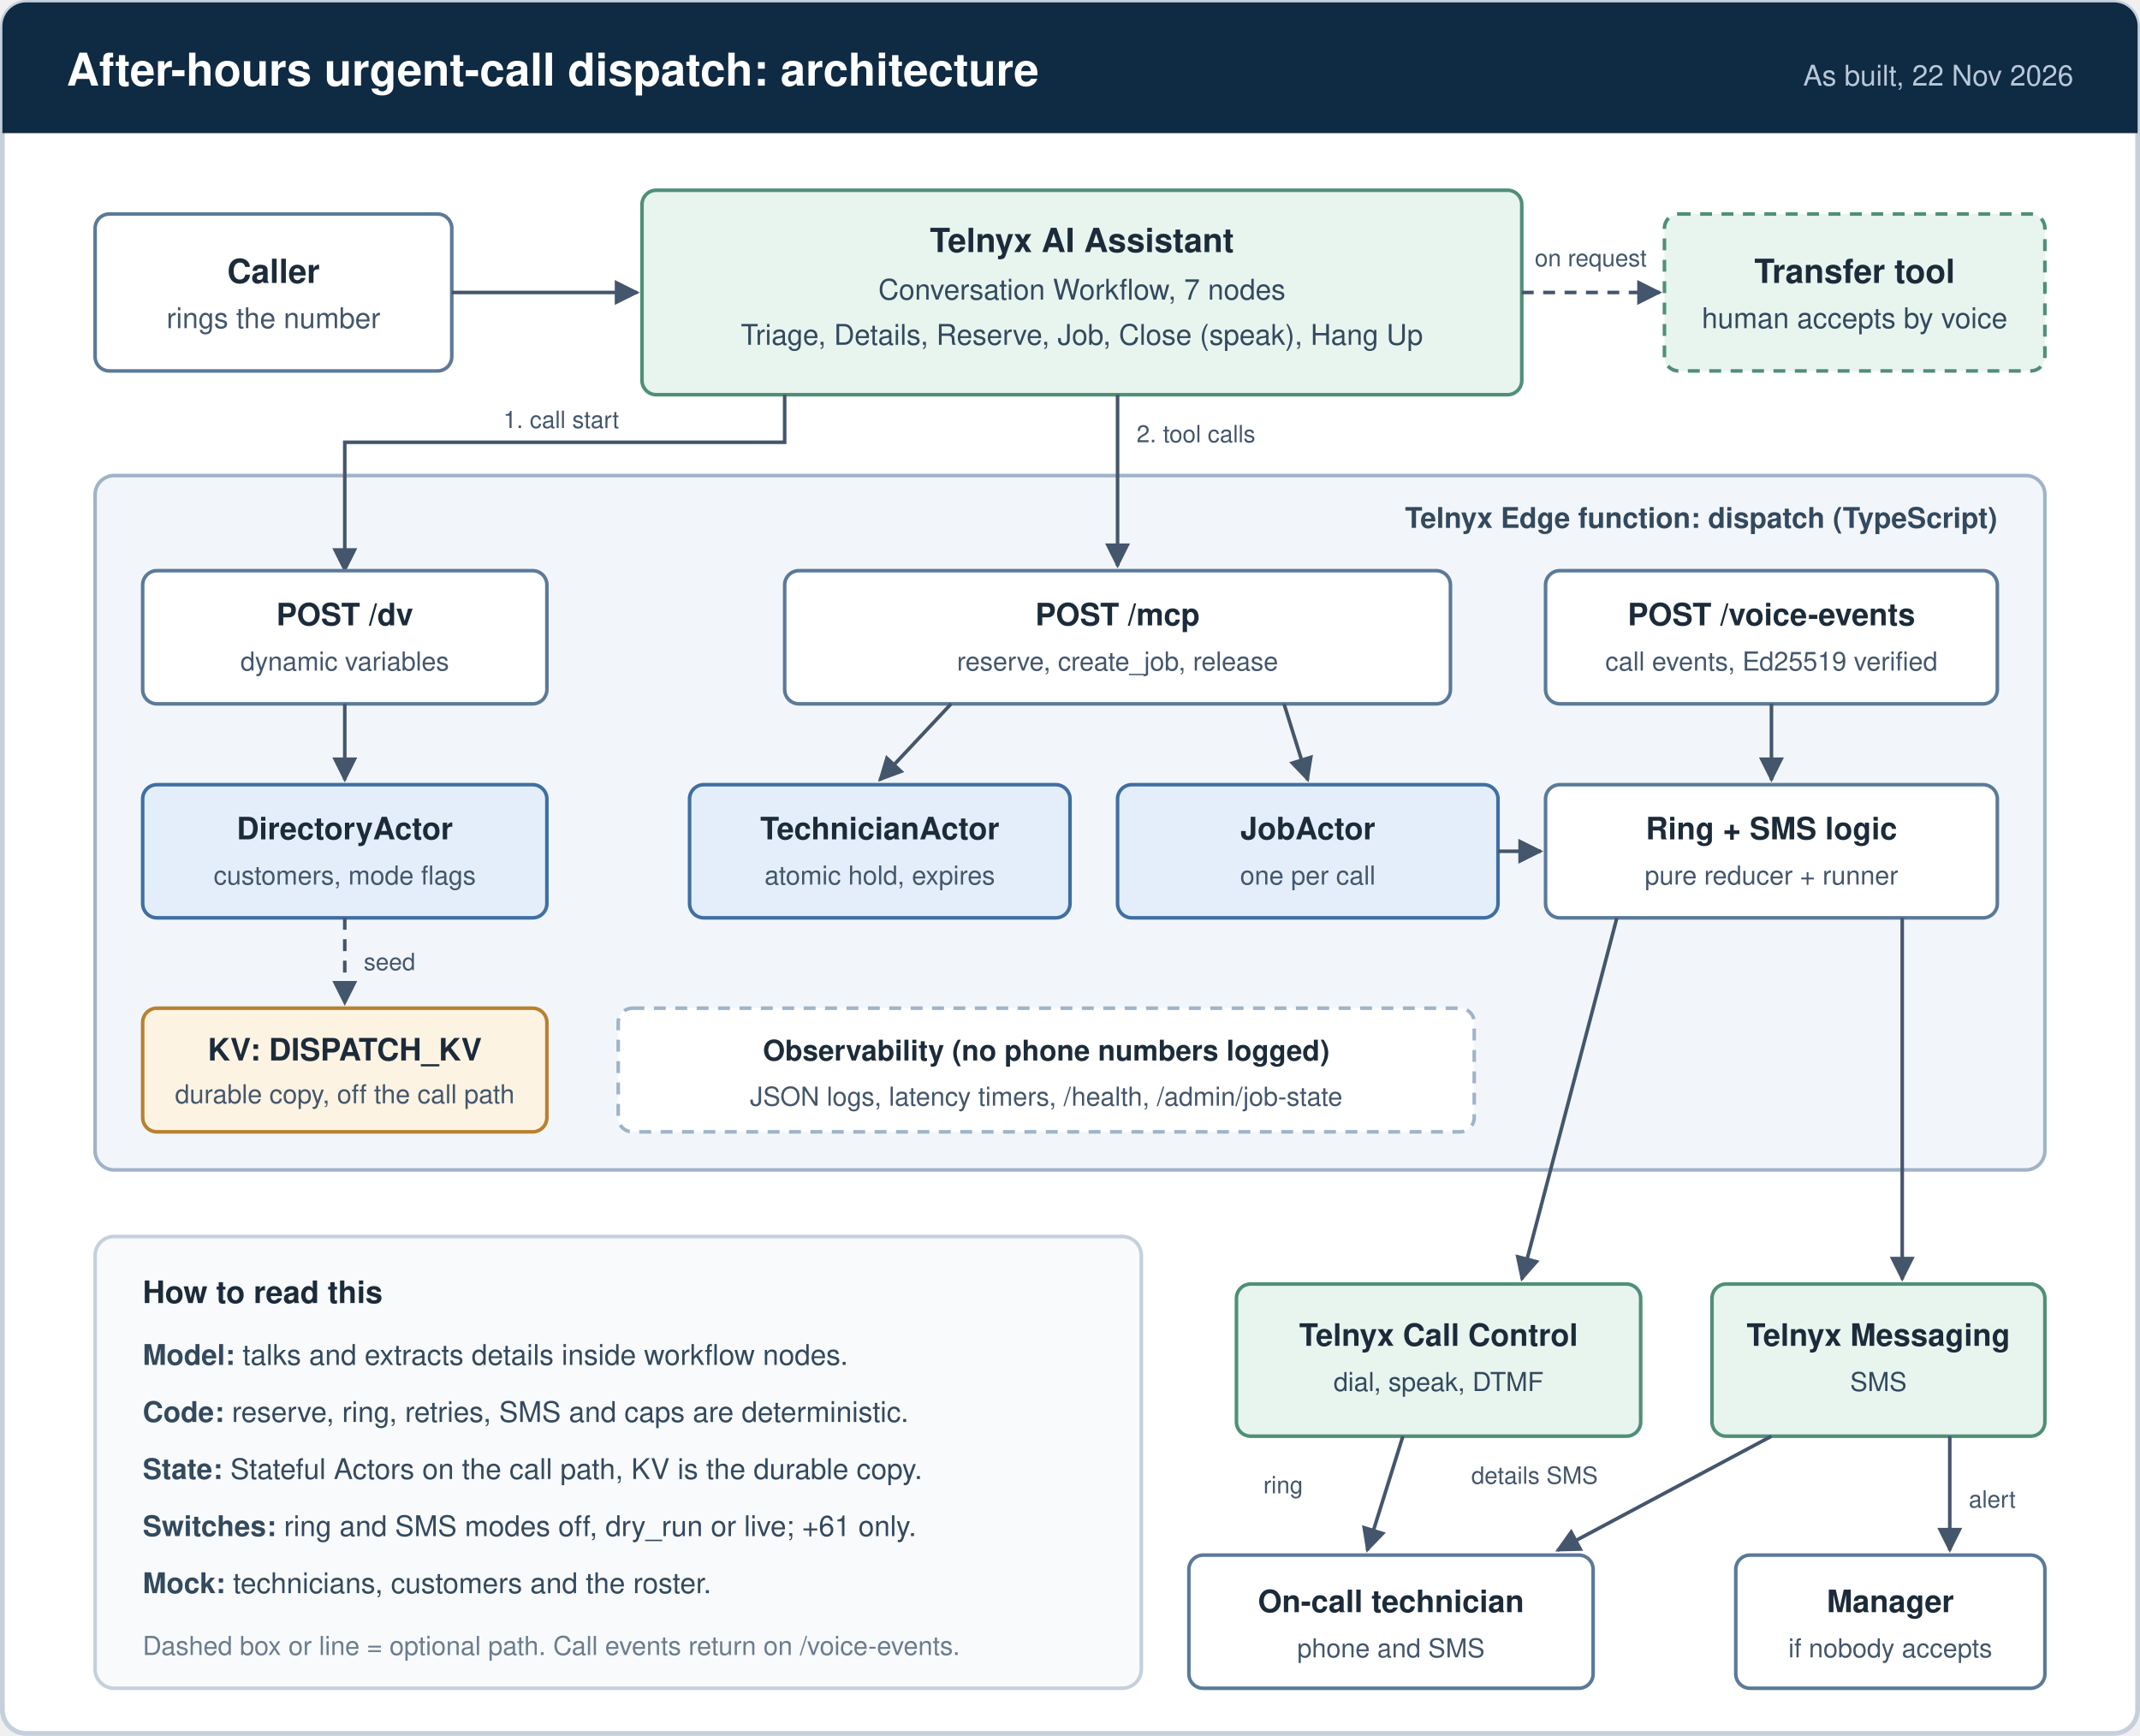
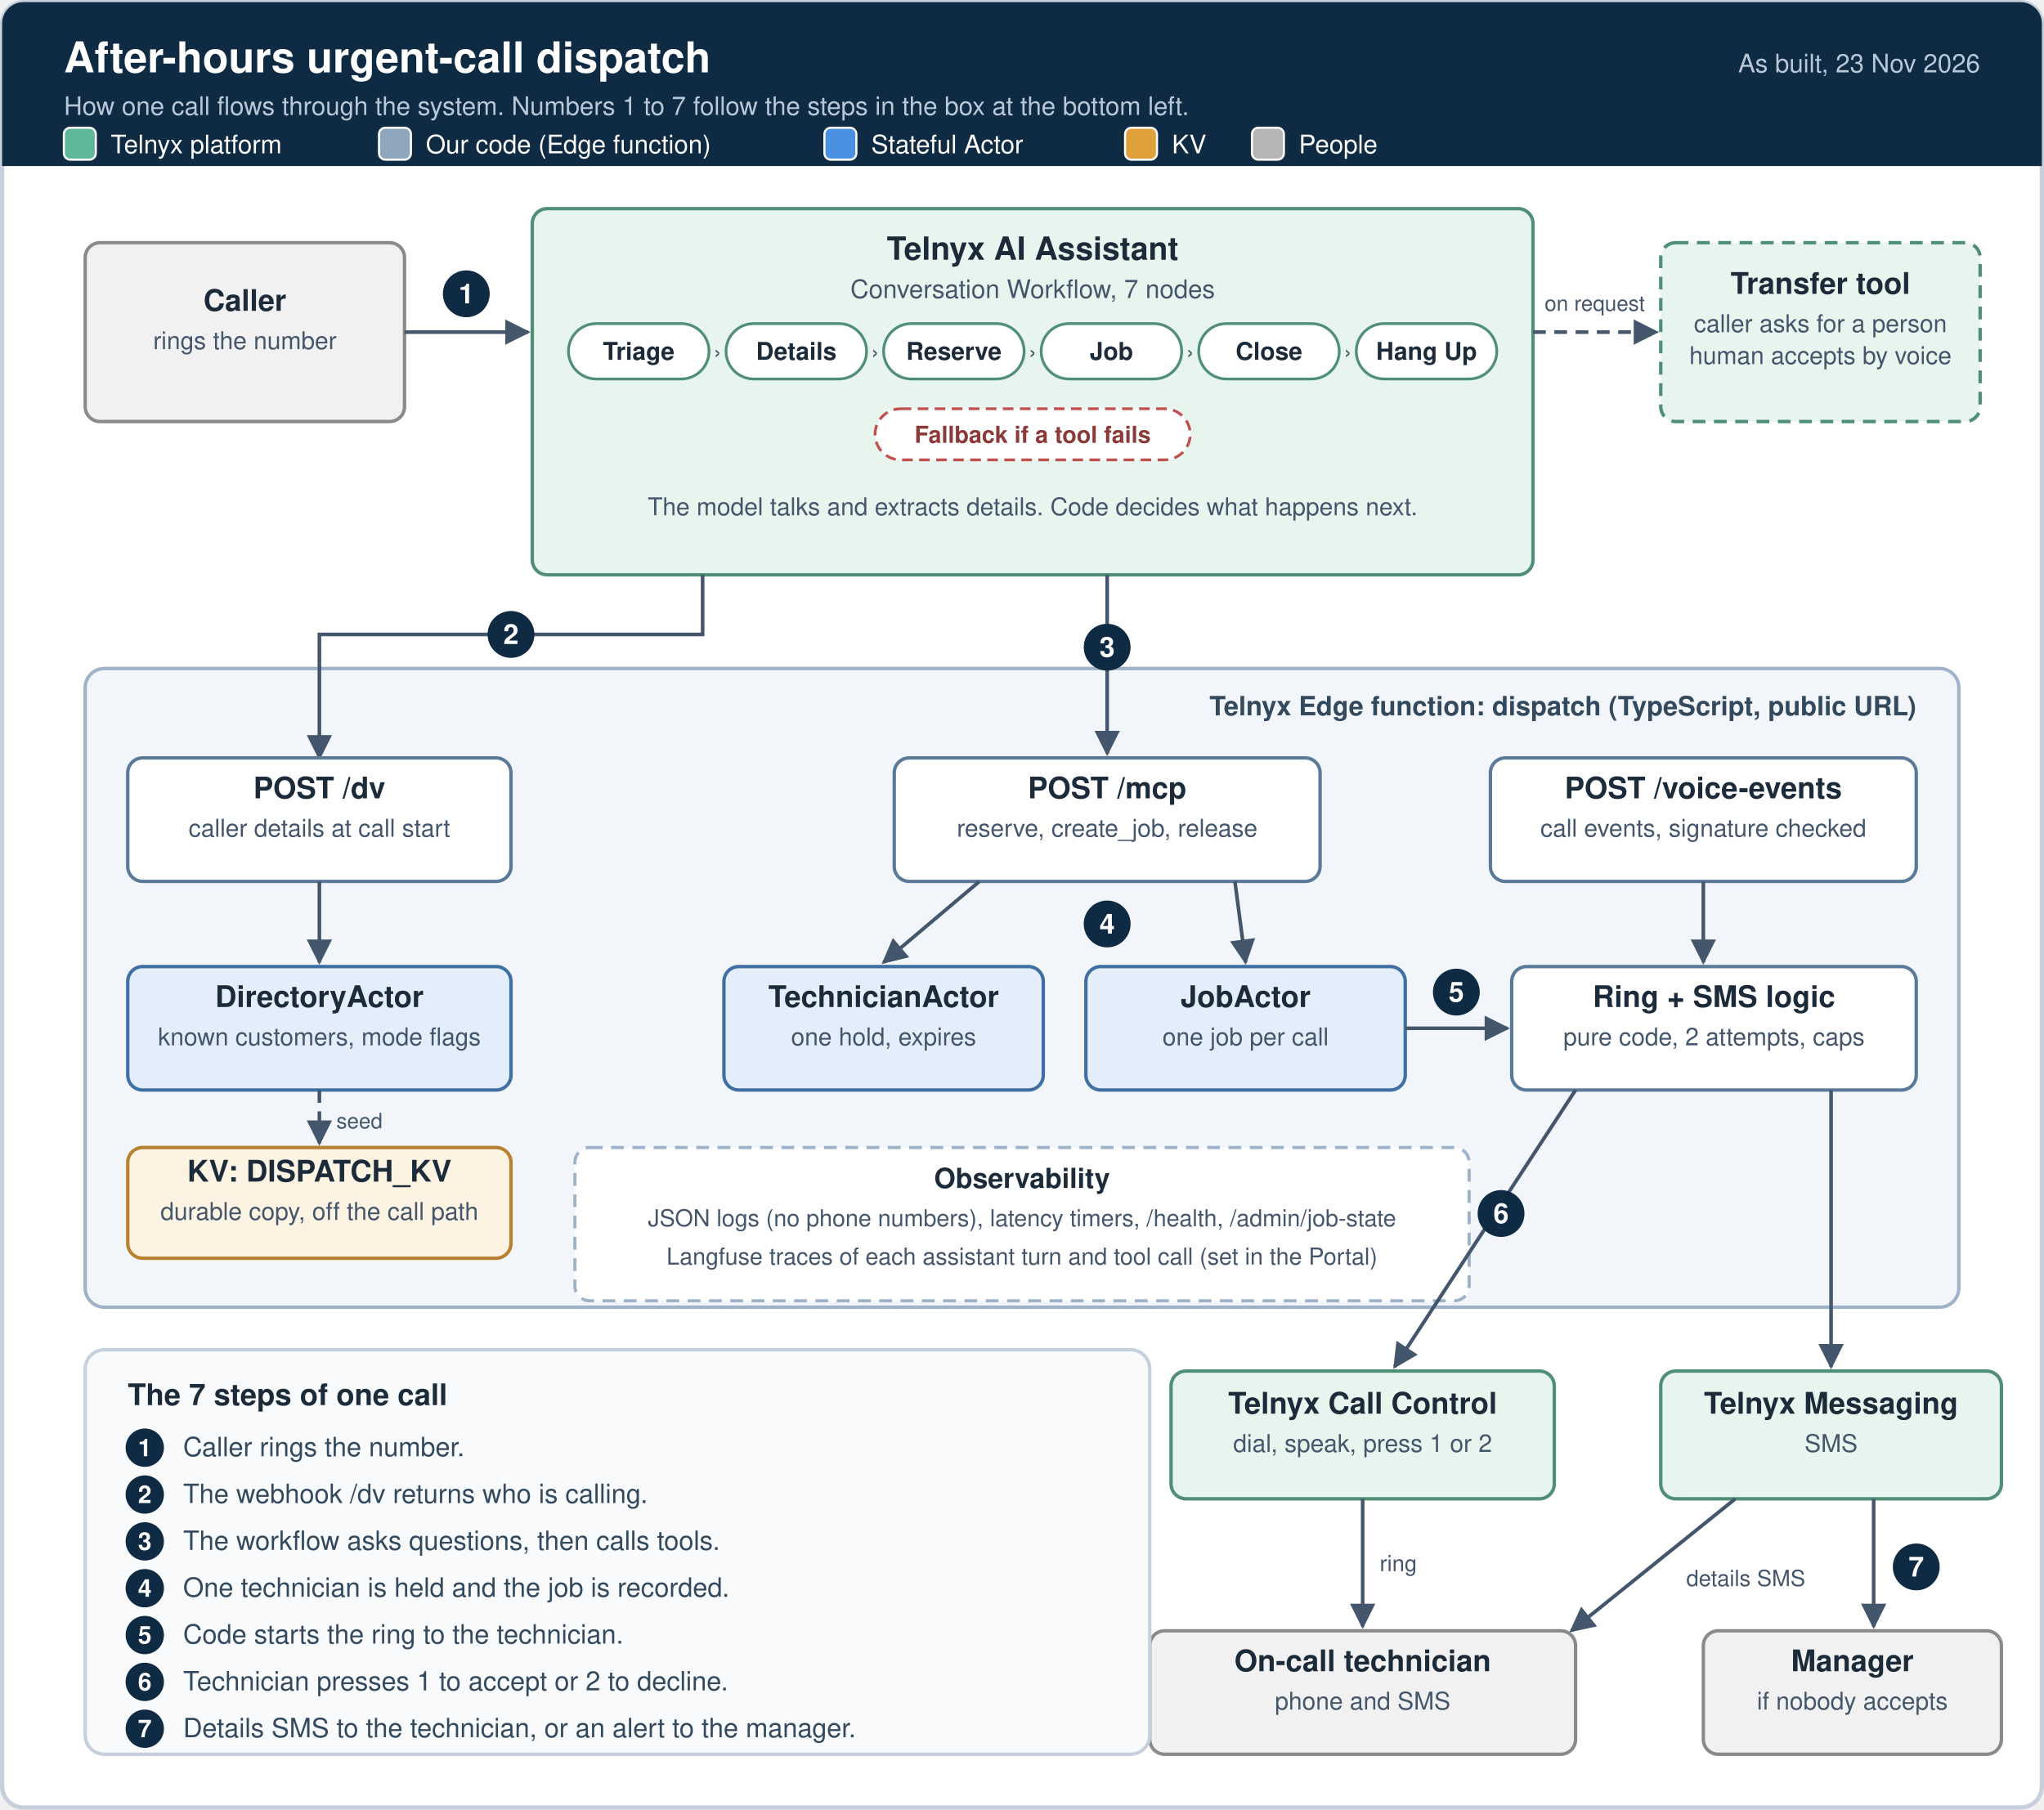
- <svg xmlns="http://www.w3.org/2000/svg" viewBox="0 0 900 730" width="900" height="730" font-family="Helvetica, Arial, sans-serif">
+ <svg xmlns="http://www.w3.org/2000/svg" viewBox="0 0 960 850" width="960" height="850" font-family="Helvetica, Arial, sans-serif">
  <defs>
    <marker id="ah" viewBox="0 0 10 10" refX="9" refY="5" markerWidth="7" markerHeight="7" orient="auto-start-reverse">
      <path d="M0,0 L10,5 L0,10 z" fill="#44566c" />
    </marker>
  </defs>
-   <rect x="1" y="1" width="898" height="728" rx="10" fill="#ffffff" stroke="#c5d0dc" stroke-width="2" />
-   <path d="M1,11 a10,10 0 0 1 10,-10 h878 a10,10 0 0 1 10,10 v45 h-898 z" fill="#0f2a43" />
-   <text x="28" y="36" font-size="19" font-weight="700" fill="#ffffff">After-hours urgent-call dispatch: architecture</text>
-   <text x="872" y="36" font-size="12" fill="#b9c8d8" text-anchor="end">As built, 22 Nov 2026</text>
-   <rect x="40" y="90" width="150" height="66" rx="6" fill="#ffffff" stroke="#5b7a99" stroke-width="1.5" />
-   <text x="115" y="119" font-size="14" font-weight="700" fill="#1c2b3a" text-anchor="middle">Caller</text>
-   <text x="115" y="138" font-size="12" fill="#44566c" text-anchor="middle">rings the number</text>
-   <rect x="270" y="80" width="370" height="86" rx="6" fill="#e8f4ee" stroke="#4f8f78" stroke-width="1.5" />
-   <text x="455" y="106" font-size="14" font-weight="700" fill="#1c2b3a" text-anchor="middle">Telnyx AI Assistant</text>
-   <text x="455" y="126" font-size="12" fill="#33495e" text-anchor="middle">Conversation Workflow, 7 nodes</text>
-   <text x="455" y="145" font-size="12" fill="#33495e" text-anchor="middle">Triage, Details, Reserve, Job, Close (speak), Hang Up</text>
-   <rect x="700" y="90" width="160" height="66" rx="6" fill="#e8f4ee" stroke="#4f8f78" stroke-width="1.5" stroke-dasharray="5 4" />
-   <text x="780" y="119" font-size="14" font-weight="700" fill="#1c2b3a" text-anchor="middle">Transfer tool</text>
-   <text x="780" y="138" font-size="12" fill="#33495e" text-anchor="middle">human accepts by voice</text>
-   <line x1="190" y1="123" x2="268" y2="123" stroke="#44566c" stroke-width="1.5" marker-end="url(#ah)" />
-   <line x1="640" y1="123" x2="698" y2="123" stroke="#44566c" stroke-width="1.5" stroke-dasharray="5 4" marker-end="url(#ah)" />
-   <text x="669" y="112" font-size="10" fill="#44566c" text-anchor="middle">on request</text>
-   <rect x="40" y="200" width="820" height="292" rx="8" fill="#f2f6fa" stroke="#9fb3c8" stroke-width="1.5" />
-   <text x="840" y="222" font-size="12" font-weight="700" fill="#33495e" text-anchor="end">Telnyx Edge function: dispatch (TypeScript)</text>
-   <polyline points="330,166 330,186 145,186 145,240" fill="none" stroke="#44566c" stroke-width="1.5" marker-end="url(#ah)" />
-   <text x="236" y="180" font-size="10" fill="#44566c" text-anchor="middle">1. call start</text>
-   <line x1="470" y1="166" x2="470" y2="238" stroke="#44566c" stroke-width="1.5" marker-end="url(#ah)" />
-   <text x="478" y="186" font-size="10" fill="#44566c">2. tool calls</text>
-   <rect x="60" y="240" width="170" height="56" rx="6" fill="#ffffff" stroke="#5b7a99" stroke-width="1.5" />
-   <text x="145" y="263" font-size="13" font-weight="700" fill="#1c2b3a" text-anchor="middle">POST /dv</text>
-   <text x="145" y="282" font-size="11" fill="#44566c" text-anchor="middle">dynamic variables</text>
-   <rect x="330" y="240" width="280" height="56" rx="6" fill="#ffffff" stroke="#5b7a99" stroke-width="1.5" />
-   <text x="470" y="263" font-size="13" font-weight="700" fill="#1c2b3a" text-anchor="middle">POST /mcp</text>
-   <text x="470" y="282" font-size="11" fill="#44566c" text-anchor="middle">reserve, create_job, release</text>
-   <rect x="650" y="240" width="190" height="56" rx="6" fill="#ffffff" stroke="#5b7a99" stroke-width="1.5" />
-   <text x="745" y="263" font-size="13" font-weight="700" fill="#1c2b3a" text-anchor="middle">POST /voice-events</text>
-   <text x="745" y="282" font-size="11" fill="#44566c" text-anchor="middle">call events, Ed25519 verified</text>
-   <line x1="145" y1="296" x2="145" y2="328" stroke="#44566c" stroke-width="1.5" marker-end="url(#ah)" />
-   <line x1="400" y1="296" x2="370" y2="328" stroke="#44566c" stroke-width="1.5" marker-end="url(#ah)" />
-   <line x1="540" y1="296" x2="550" y2="328" stroke="#44566c" stroke-width="1.5" marker-end="url(#ah)" />
-   <line x1="745" y1="296" x2="745" y2="328" stroke="#44566c" stroke-width="1.5" marker-end="url(#ah)" />
-   <rect x="60" y="330" width="170" height="56" rx="6" fill="#e3eefa" stroke="#3f6fa3" stroke-width="1.5" />
-   <text x="145" y="353" font-size="13" font-weight="700" fill="#1c2b3a" text-anchor="middle">DirectoryActor</text>
-   <text x="145" y="372" font-size="11" fill="#44566c" text-anchor="middle">customers, mode flags</text>
-   <rect x="290" y="330" width="160" height="56" rx="6" fill="#e3eefa" stroke="#3f6fa3" stroke-width="1.5" />
-   <text x="370" y="353" font-size="13" font-weight="700" fill="#1c2b3a" text-anchor="middle">TechnicianActor</text>
-   <text x="370" y="372" font-size="11" fill="#44566c" text-anchor="middle">atomic hold, expires</text>
-   <rect x="470" y="330" width="160" height="56" rx="6" fill="#e3eefa" stroke="#3f6fa3" stroke-width="1.5" />
-   <text x="550" y="353" font-size="13" font-weight="700" fill="#1c2b3a" text-anchor="middle">JobActor</text>
-   <text x="550" y="372" font-size="11" fill="#44566c" text-anchor="middle">one per call</text>
-   <rect x="650" y="330" width="190" height="56" rx="6" fill="#ffffff" stroke="#5b7a99" stroke-width="1.5" />
-   <text x="745" y="353" font-size="13" font-weight="700" fill="#1c2b3a" text-anchor="middle">Ring + SMS logic</text>
-   <text x="745" y="372" font-size="11" fill="#44566c" text-anchor="middle">pure reducer + runner</text>
-   <line x1="630" y1="358" x2="648" y2="358" stroke="#44566c" stroke-width="1.5" marker-end="url(#ah)" />
-   <line x1="145" y1="386" x2="145" y2="422" stroke="#44566c" stroke-width="1.5" stroke-dasharray="5 4" marker-end="url(#ah)" />
-   <text x="153" y="408" font-size="10" fill="#44566c">seed</text>
-   <rect x="60" y="424" width="170" height="52" rx="6" fill="#fdf3e3" stroke="#b8812f" stroke-width="1.5" />
-   <text x="145" y="446" font-size="13" font-weight="700" fill="#1c2b3a" text-anchor="middle">KV: DISPATCH_KV</text>
-   <text x="145" y="464" font-size="11" fill="#44566c" text-anchor="middle">durable copy, off the call path</text>
-   <rect x="260" y="424" width="360" height="52" rx="6" fill="#ffffff" stroke="#9fb3c8" stroke-width="1.5" stroke-dasharray="5 4" />
-   <text x="440" y="446" font-size="12" font-weight="700" fill="#1c2b3a" text-anchor="middle">Observability (no phone numbers logged)</text>
-   <text x="440" y="465" font-size="11" fill="#44566c" text-anchor="middle">JSON logs, latency timers, /health, /admin/job-state</text>
-   <line x1="680" y1="386" x2="640" y2="538" stroke="#44566c" stroke-width="1.5" marker-end="url(#ah)" />
-   <line x1="800" y1="386" x2="800" y2="538" stroke="#44566c" stroke-width="1.5" marker-end="url(#ah)" />
-   <rect x="520" y="540" width="170" height="64" rx="6" fill="#e8f4ee" stroke="#4f8f78" stroke-width="1.5" />
-   <text x="605" y="566" font-size="13" font-weight="700" fill="#1c2b3a" text-anchor="middle">Telnyx Call Control</text>
-   <text x="605" y="585" font-size="11" fill="#33495e" text-anchor="middle">dial, speak, DTMF</text>
-   <rect x="720" y="540" width="140" height="64" rx="6" fill="#e8f4ee" stroke="#4f8f78" stroke-width="1.5" />
-   <text x="790" y="566" font-size="13" font-weight="700" fill="#1c2b3a" text-anchor="middle">Telnyx Messaging</text>
-   <text x="790" y="585" font-size="11" fill="#33495e" text-anchor="middle">SMS</text>
-   <line x1="590" y1="604" x2="575" y2="652" stroke="#44566c" stroke-width="1.5" marker-end="url(#ah)" />
-   <text x="548" y="628" font-size="10" fill="#44566c" text-anchor="end">ring</text>
-   <line x1="745" y1="604" x2="655" y2="652" stroke="#44566c" stroke-width="1.5" marker-end="url(#ah)" />
-   <text x="672" y="624" font-size="10" fill="#44566c" text-anchor="end">details SMS</text>
-   <line x1="820" y1="604" x2="820" y2="652" stroke="#44566c" stroke-width="1.5" marker-end="url(#ah)" />
-   <text x="828" y="634" font-size="10" fill="#44566c">alert</text>
-   <rect x="500" y="654" width="170" height="56" rx="6" fill="#ffffff" stroke="#5b7a99" stroke-width="1.5" />
-   <text x="585" y="678" font-size="13" font-weight="700" fill="#1c2b3a" text-anchor="middle">On-call technician</text>
-   <text x="585" y="697" font-size="11" fill="#44566c" text-anchor="middle">phone and SMS</text>
-   <rect x="730" y="654" width="130" height="56" rx="6" fill="#ffffff" stroke="#5b7a99" stroke-width="1.5" />
-   <text x="795" y="678" font-size="13" font-weight="700" fill="#1c2b3a" text-anchor="middle">Manager</text>
-   <text x="795" y="697" font-size="11" fill="#44566c" text-anchor="middle">if nobody accepts</text>
-   <rect x="40" y="520" width="440" height="190" rx="8" fill="#f8fafc" stroke="#c5d0dc" stroke-width="1.5" />
-   <text x="60" y="548" font-size="13" font-weight="700" fill="#1c2b3a">How to read this</text>
-   <text x="60" y="574" font-size="12" fill="#33495e">
-     <tspan font-weight="700">Model:</tspan> talks and extracts details inside workflow nodes.</text>
-   <text x="60" y="598" font-size="12" fill="#33495e">
-     <tspan font-weight="700">Code:</tspan> reserve, ring, retries, SMS and caps are deterministic.</text>
-   <text x="60" y="622" font-size="12" fill="#33495e">
-     <tspan font-weight="700">State:</tspan> Stateful Actors on the call path, KV is the durable copy.</text>
-   <text x="60" y="646" font-size="12" fill="#33495e">
-     <tspan font-weight="700">Switches:</tspan> ring and SMS modes off, dry_run or live; +61 only.</text>
-   <text x="60" y="670" font-size="12" fill="#33495e">
-     <tspan font-weight="700">Mock:</tspan> technicians, customers and the roster.</text>
-   <text x="60" y="696" font-size="11" fill="#6b7c8f">Dashed box or line = optional path. Call events return on /voice-events.</text>
+   <rect x="1" y="1" width="958" height="848" rx="10" fill="#ffffff" stroke="#c5d0dc" stroke-width="2" />
+   <path d="M1,11 a10,10 0 0 1 10,-10 h938 a10,10 0 0 1 10,10 v67 h-958 z" fill="#0f2a43" />
+   <text x="30" y="34" font-size="20" fill="#ffffff" text-anchor="start" font-weight="700">After-hours urgent-call dispatch</text>
+   <text x="30" y="54" font-size="12" fill="#b9c8d8" text-anchor="start">How one call flows through the system. Numbers 1 to 7 follow the steps in the box at the bottom left.</text>
+   <text x="930" y="34" font-size="12" fill="#b9c8d8" text-anchor="end">As built, 23 Nov 2026</text>
+   <rect x="30" y="60" width="15" height="15" rx="3" fill="#5fb89a" stroke="#ffffff" stroke-width="1" />
+   <text x="52" y="72" font-size="12" fill="#ffffff" text-anchor="start">Telnyx platform</text>
+   <rect x="178.0" y="60" width="15" height="15" rx="3" fill="#8fa6bd" stroke="#ffffff" stroke-width="1" />
+   <text x="200.0" y="72" font-size="12" fill="#ffffff" text-anchor="start">Our code (Edge function)</text>
+   <rect x="387.2" y="60" width="15" height="15" rx="3" fill="#4a90e2" stroke="#ffffff" stroke-width="1" />
+   <text x="409.2" y="72" font-size="12" fill="#ffffff" text-anchor="start">Stateful Actor</text>
+   <rect x="528.4" y="60" width="15" height="15" rx="3" fill="#e0a03a" stroke="#ffffff" stroke-width="1" />
+   <text x="550.4" y="72" font-size="12" fill="#ffffff" text-anchor="start">KV</text>
+   <rect x="588.0" y="60" width="15" height="15" rx="3" fill="#b5b5b5" stroke="#ffffff" stroke-width="1" />
+   <text x="610.0" y="72" font-size="12" fill="#ffffff" text-anchor="start">People</text>
+   <rect x="40" y="114" width="150" height="84" rx="7" fill="#f1f1f1" stroke="#8a8a8a" stroke-width="1.6" />
+   <text x="115.0" y="146.0" font-size="14" font-weight="700" fill="#1c2b3a" text-anchor="middle">Caller</text>
+   <text x="115.0" y="164.0" font-size="11.5" fill="#44566c" text-anchor="middle">rings the number</text>
+   <rect x="250" y="98" width="470" height="172" rx="7" fill="#e8f4ee" stroke="#4f8f78" stroke-width="1.6" />
+   <text x="485.0" y="189.0" font-size="14" font-weight="700" fill="#1c2b3a" text-anchor="middle" />
+   <text x="485" y="122" font-size="15" fill="#1c2b3a" text-anchor="middle" font-weight="700">Telnyx AI Assistant</text>
+   <text x="485" y="140" font-size="12" fill="#44566c" text-anchor="middle">Conversation Workflow, 7 nodes</text>
+   <rect x="267" y="152" width="66" height="26" rx="13" fill="#ffffff" stroke="#4f8f78" stroke-width="1.3" />
+   <text x="300" y="169" font-size="11.5" fill="#1c2b3a" text-anchor="middle" font-weight="700">Triage</text>
+   <text x="337" y="169" font-size="11" fill="#44566c" text-anchor="middle">›</text>
+   <rect x="341" y="152" width="66" height="26" rx="13" fill="#ffffff" stroke="#4f8f78" stroke-width="1.3" />
+   <text x="374" y="169" font-size="11.5" fill="#1c2b3a" text-anchor="middle" font-weight="700">Details</text>
+   <text x="411" y="169" font-size="11" fill="#44566c" text-anchor="middle">›</text>
+   <rect x="415" y="152" width="66" height="26" rx="13" fill="#ffffff" stroke="#4f8f78" stroke-width="1.3" />
+   <text x="448" y="169" font-size="11.5" fill="#1c2b3a" text-anchor="middle" font-weight="700">Reserve</text>
+   <text x="485" y="169" font-size="11" fill="#44566c" text-anchor="middle">›</text>
+   <rect x="489" y="152" width="66" height="26" rx="13" fill="#ffffff" stroke="#4f8f78" stroke-width="1.3" />
+   <text x="522" y="169" font-size="11.5" fill="#1c2b3a" text-anchor="middle" font-weight="700">Job</text>
+   <text x="559" y="169" font-size="11" fill="#44566c" text-anchor="middle">›</text>
+   <rect x="563" y="152" width="66" height="26" rx="13" fill="#ffffff" stroke="#4f8f78" stroke-width="1.3" />
+   <text x="596" y="169" font-size="11.5" fill="#1c2b3a" text-anchor="middle" font-weight="700">Close</text>
+   <text x="633" y="169" font-size="11" fill="#44566c" text-anchor="middle">›</text>
+   <rect x="637" y="152" width="66" height="26" rx="13" fill="#ffffff" stroke="#4f8f78" stroke-width="1.3" />
+   <text x="670" y="169" font-size="11.5" fill="#1c2b3a" text-anchor="middle" font-weight="700">Hang Up</text>
+   <rect x="411" y="192" width="148" height="24" rx="12" fill="#ffffff" stroke="#c0504d" stroke-width="1.3" stroke-dasharray="5 3" />
+   <text x="485" y="208" font-size="11" fill="#8a3a38" text-anchor="middle" font-weight="700">Fallback if a tool fails</text>
+   <text x="485" y="242" font-size="11.5" fill="#44566c" text-anchor="middle">The model talks and extracts details. Code decides what happens next.</text>
+   <rect x="780" y="114" width="150" height="84" rx="7" fill="#e8f4ee" stroke="#4f8f78" stroke-width="1.6" stroke-dasharray="6 4" />
+   <text x="855.0" y="138.0" font-size="14" font-weight="700" fill="#1c2b3a" text-anchor="middle">Transfer tool</text>
+   <text x="855.0" y="156.0" font-size="11.5" fill="#44566c" text-anchor="middle">caller asks for a person</text>
+   <text x="855.0" y="171.0" font-size="11.5" fill="#44566c" text-anchor="middle">human accepts by voice</text>
+   <line x1="190" y1="156" x2="248" y2="156" stroke="#44566c" stroke-width="1.7" marker-end="url(#ah)" />
+   <circle cx="219" cy="138" r="11" fill="#0f2a43" />
+   <text x="219" y="142.5" font-size="13" font-weight="700" fill="#fff" text-anchor="middle">1</text>
+   <line x1="720" y1="156" x2="778" y2="156" stroke="#44566c" stroke-width="1.7" stroke-dasharray="6 4" marker-end="url(#ah)" />
+   <text x="749" y="146" font-size="10" fill="#44566c" text-anchor="middle">on request</text>
+   <rect x="40" y="314" width="880" height="300" rx="9" fill="#f2f6fa" stroke="#9fb3c8" stroke-width="1.6" />
+   <text x="900" y="336" font-size="12.5" fill="#33495e" text-anchor="end" font-weight="700">Telnyx Edge function: dispatch (TypeScript, public URL)</text>
+   <polyline points="330,270 330,298 150,298 150,356" fill="none" stroke="#44566c" stroke-width="1.7" marker-end="url(#ah)" />
+   <circle cx="240" cy="298" r="11" fill="#0f2a43" />
+   <text x="240" y="302.5" font-size="13" font-weight="700" fill="#fff" text-anchor="middle">2</text>
+   <line x1="520" y1="270" x2="520" y2="354" stroke="#44566c" stroke-width="1.7" marker-end="url(#ah)" />
+   <circle cx="520" cy="304" r="11" fill="#0f2a43" />
+   <text x="520" y="308.5" font-size="13" font-weight="700" fill="#fff" text-anchor="middle">3</text>
+   <rect x="60" y="356" width="180" height="58" rx="7" fill="#ffffff" stroke="#5b7a99" stroke-width="1.6" />
+   <text x="150.0" y="375.0" font-size="14" font-weight="700" fill="#1c2b3a" text-anchor="middle">POST /dv</text>
+   <text x="150.0" y="393.0" font-size="11.5" fill="#44566c" text-anchor="middle">caller details at call start</text>
+   <rect x="420" y="356" width="200" height="58" rx="7" fill="#ffffff" stroke="#5b7a99" stroke-width="1.6" />
+   <text x="520.0" y="375.0" font-size="14" font-weight="700" fill="#1c2b3a" text-anchor="middle">POST /mcp</text>
+   <text x="520.0" y="393.0" font-size="11.5" fill="#44566c" text-anchor="middle">reserve, create_job, release</text>
+   <rect x="700" y="356" width="200" height="58" rx="7" fill="#ffffff" stroke="#5b7a99" stroke-width="1.6" />
+   <text x="800.0" y="375.0" font-size="14" font-weight="700" fill="#1c2b3a" text-anchor="middle">POST /voice-events</text>
+   <text x="800.0" y="393.0" font-size="11.5" fill="#44566c" text-anchor="middle">call events, signature checked</text>
+   <rect x="60" y="454" width="180" height="58" rx="7" fill="#e3eefa" stroke="#3f6fa3" stroke-width="1.6" />
+   <text x="150.0" y="473.0" font-size="14" font-weight="700" fill="#1c2b3a" text-anchor="middle">DirectoryActor</text>
+   <text x="150.0" y="491.0" font-size="11.5" fill="#44566c" text-anchor="middle">known customers, mode flags</text>
+   <rect x="340" y="454" width="150" height="58" rx="7" fill="#e3eefa" stroke="#3f6fa3" stroke-width="1.6" />
+   <text x="415.0" y="473.0" font-size="14" font-weight="700" fill="#1c2b3a" text-anchor="middle">TechnicianActor</text>
+   <text x="415.0" y="491.0" font-size="11.5" fill="#44566c" text-anchor="middle">one hold, expires</text>
+   <rect x="510" y="454" width="150" height="58" rx="7" fill="#e3eefa" stroke="#3f6fa3" stroke-width="1.6" />
+   <text x="585.0" y="473.0" font-size="14" font-weight="700" fill="#1c2b3a" text-anchor="middle">JobActor</text>
+   <text x="585.0" y="491.0" font-size="11.5" fill="#44566c" text-anchor="middle">one job per call</text>
+   <rect x="710" y="454" width="190" height="58" rx="7" fill="#ffffff" stroke="#5b7a99" stroke-width="1.6" />
+   <text x="805.0" y="473.0" font-size="14" font-weight="700" fill="#1c2b3a" text-anchor="middle">Ring + SMS logic</text>
+   <text x="805.0" y="491.0" font-size="11.5" fill="#44566c" text-anchor="middle">pure code, 2 attempts, caps</text>
+   <line x1="150" y1="414" x2="150" y2="452" stroke="#44566c" stroke-width="1.7" marker-end="url(#ah)" />
+   <line x1="460" y1="414" x2="415" y2="452" stroke="#44566c" stroke-width="1.7" marker-end="url(#ah)" />
+   <line x1="580" y1="414" x2="585" y2="452" stroke="#44566c" stroke-width="1.7" marker-end="url(#ah)" />
+   <circle cx="520" cy="434" r="11" fill="#0f2a43" />
+   <text x="520" y="438.5" font-size="13" font-weight="700" fill="#fff" text-anchor="middle">4</text>
+   <line x1="660" y1="483" x2="708" y2="483" stroke="#44566c" stroke-width="1.7" marker-end="url(#ah)" />
+   <circle cx="684" cy="466" r="11" fill="#0f2a43" />
+   <text x="684" y="470.5" font-size="13" font-weight="700" fill="#fff" text-anchor="middle">5</text>
+   <line x1="800" y1="414" x2="800" y2="452" stroke="#44566c" stroke-width="1.7" marker-end="url(#ah)" />
+   <rect x="60" y="539" width="180" height="52" rx="7" fill="#fdf3e3" stroke="#b8812f" stroke-width="1.6" />
+   <text x="150.0" y="555.0" font-size="14" font-weight="700" fill="#1c2b3a" text-anchor="middle">KV: DISPATCH_KV</text>
+   <text x="150.0" y="573.0" font-size="11.5" fill="#44566c" text-anchor="middle">durable copy, off the call path</text>
+   <line x1="150" y1="512" x2="150" y2="537" stroke="#44566c" stroke-width="1.7" stroke-dasharray="6 4" marker-end="url(#ah)" />
+   <text x="158" y="530" font-size="10" fill="#44566c" text-anchor="start">seed</text>
+   <rect x="270" y="539" width="420" height="72" rx="7" fill="#ffffff" stroke="#9fb3c8" stroke-width="1.5" stroke-dasharray="6 4" />
+   <text x="480" y="558" font-size="13" fill="#1c2b3a" text-anchor="middle" font-weight="700">Observability</text>
+   <text x="480" y="576" font-size="11" fill="#44566c" text-anchor="middle">JSON logs (no phone numbers), latency timers, /health, /admin/job-state</text>
+   <text x="480" y="594" font-size="11" fill="#44566c" text-anchor="middle">Langfuse traces of each assistant turn and tool call (set in the Portal)</text>
+   <rect x="550" y="644" width="180" height="60" rx="7" fill="#e8f4ee" stroke="#4f8f78" stroke-width="1.6" />
+   <text x="640.0" y="664.0" font-size="14" font-weight="700" fill="#1c2b3a" text-anchor="middle">Telnyx Call Control</text>
+   <text x="640.0" y="682.0" font-size="11.5" fill="#44566c" text-anchor="middle">dial, speak, press 1 or 2</text>
+   <rect x="780" y="644" width="160" height="60" rx="7" fill="#e8f4ee" stroke="#4f8f78" stroke-width="1.6" />
+   <text x="860.0" y="664.0" font-size="14" font-weight="700" fill="#1c2b3a" text-anchor="middle">Telnyx Messaging</text>
+   <text x="860.0" y="682.0" font-size="11.5" fill="#44566c" text-anchor="middle">SMS</text>
+   <line x1="740" y1="512" x2="655" y2="642" stroke="#44566c" stroke-width="1.7" marker-end="url(#ah)" />
+   <circle cx="705" cy="570" r="11" fill="#0f2a43" />
+   <text x="705" y="574.5" font-size="13" font-weight="700" fill="#fff" text-anchor="middle">6</text>
+   <line x1="860" y1="512" x2="860" y2="642" stroke="#44566c" stroke-width="1.7" marker-end="url(#ah)" />
+   <rect x="540" y="766" width="200" height="58" rx="7" fill="#f1f1f1" stroke="#8a8a8a" stroke-width="1.6" />
+   <text x="640.0" y="785.0" font-size="14" font-weight="700" fill="#1c2b3a" text-anchor="middle">On-call technician</text>
+   <text x="640.0" y="803.0" font-size="11.5" fill="#44566c" text-anchor="middle">phone and SMS</text>
+   <rect x="800" y="766" width="140" height="58" rx="7" fill="#f1f1f1" stroke="#8a8a8a" stroke-width="1.6" />
+   <text x="870.0" y="785.0" font-size="14" font-weight="700" fill="#1c2b3a" text-anchor="middle">Manager</text>
+   <text x="870.0" y="803.0" font-size="11.5" fill="#44566c" text-anchor="middle">if nobody accepts</text>
+   <line x1="640" y1="704" x2="640" y2="764" stroke="#44566c" stroke-width="1.7" marker-end="url(#ah)" />
+   <text x="648" y="738" font-size="10.5" fill="#44566c" text-anchor="start">ring</text>
+   <line x1="815" y1="704" x2="738" y2="766" stroke="#44566c" stroke-width="1.7" marker-end="url(#ah)" />
+   <text x="792" y="745" font-size="10.5" fill="#44566c" text-anchor="start">details SMS</text>
+   <line x1="880" y1="704" x2="880" y2="764" stroke="#44566c" stroke-width="1.7" marker-end="url(#ah)" />
+   <circle cx="900" cy="736" r="11" fill="#0f2a43" />
+   <text x="900" y="740.5" font-size="13" font-weight="700" fill="#fff" text-anchor="middle">7</text>
+   <text x="888" y="756" font-size="10" fill="#44566c" text-anchor="middle" />
+   <rect x="40" y="634" width="500" height="190" rx="9" fill="#f8fafc" stroke="#c5d0dc" stroke-width="1.6" />
+   <text x="60" y="660" font-size="14" fill="#1c2b3a" text-anchor="start" font-weight="700">The 7 steps of one call</text>
+   <circle cx="68" cy="680" r="9" fill="#0f2a43" />
+   <text x="68" y="684" font-size="11.5" font-weight="700" fill="#fff" text-anchor="middle">1</text>
+   <text x="86" y="684" font-size="12.5" fill="#33495e" text-anchor="start">Caller rings the number.</text>
+   <circle cx="68" cy="702" r="9" fill="#0f2a43" />
+   <text x="68" y="706" font-size="11.5" font-weight="700" fill="#fff" text-anchor="middle">2</text>
+   <text x="86" y="706" font-size="12.5" fill="#33495e" text-anchor="start">The webhook /dv returns who is calling.</text>
+   <circle cx="68" cy="724" r="9" fill="#0f2a43" />
+   <text x="68" y="728" font-size="11.5" font-weight="700" fill="#fff" text-anchor="middle">3</text>
+   <text x="86" y="728" font-size="12.5" fill="#33495e" text-anchor="start">The workflow asks questions, then calls tools.</text>
+   <circle cx="68" cy="746" r="9" fill="#0f2a43" />
+   <text x="68" y="750" font-size="11.5" font-weight="700" fill="#fff" text-anchor="middle">4</text>
+   <text x="86" y="750" font-size="12.5" fill="#33495e" text-anchor="start">One technician is held and the job is recorded.</text>
+   <circle cx="68" cy="768" r="9" fill="#0f2a43" />
+   <text x="68" y="772" font-size="11.5" font-weight="700" fill="#fff" text-anchor="middle">5</text>
+   <text x="86" y="772" font-size="12.5" fill="#33495e" text-anchor="start">Code starts the ring to the technician.</text>
+   <circle cx="68" cy="790" r="9" fill="#0f2a43" />
+   <text x="68" y="794" font-size="11.5" font-weight="700" fill="#fff" text-anchor="middle">6</text>
+   <text x="86" y="794" font-size="12.5" fill="#33495e" text-anchor="start">Technician presses 1 to accept or 2 to decline.</text>
+   <circle cx="68" cy="812" r="9" fill="#0f2a43" />
+   <text x="68" y="816" font-size="11.5" font-weight="700" fill="#fff" text-anchor="middle">7</text>
+   <text x="86" y="816" font-size="12.5" fill="#33495e" text-anchor="start">Details SMS to the technician, or an alert to the manager.</text>
</svg>
